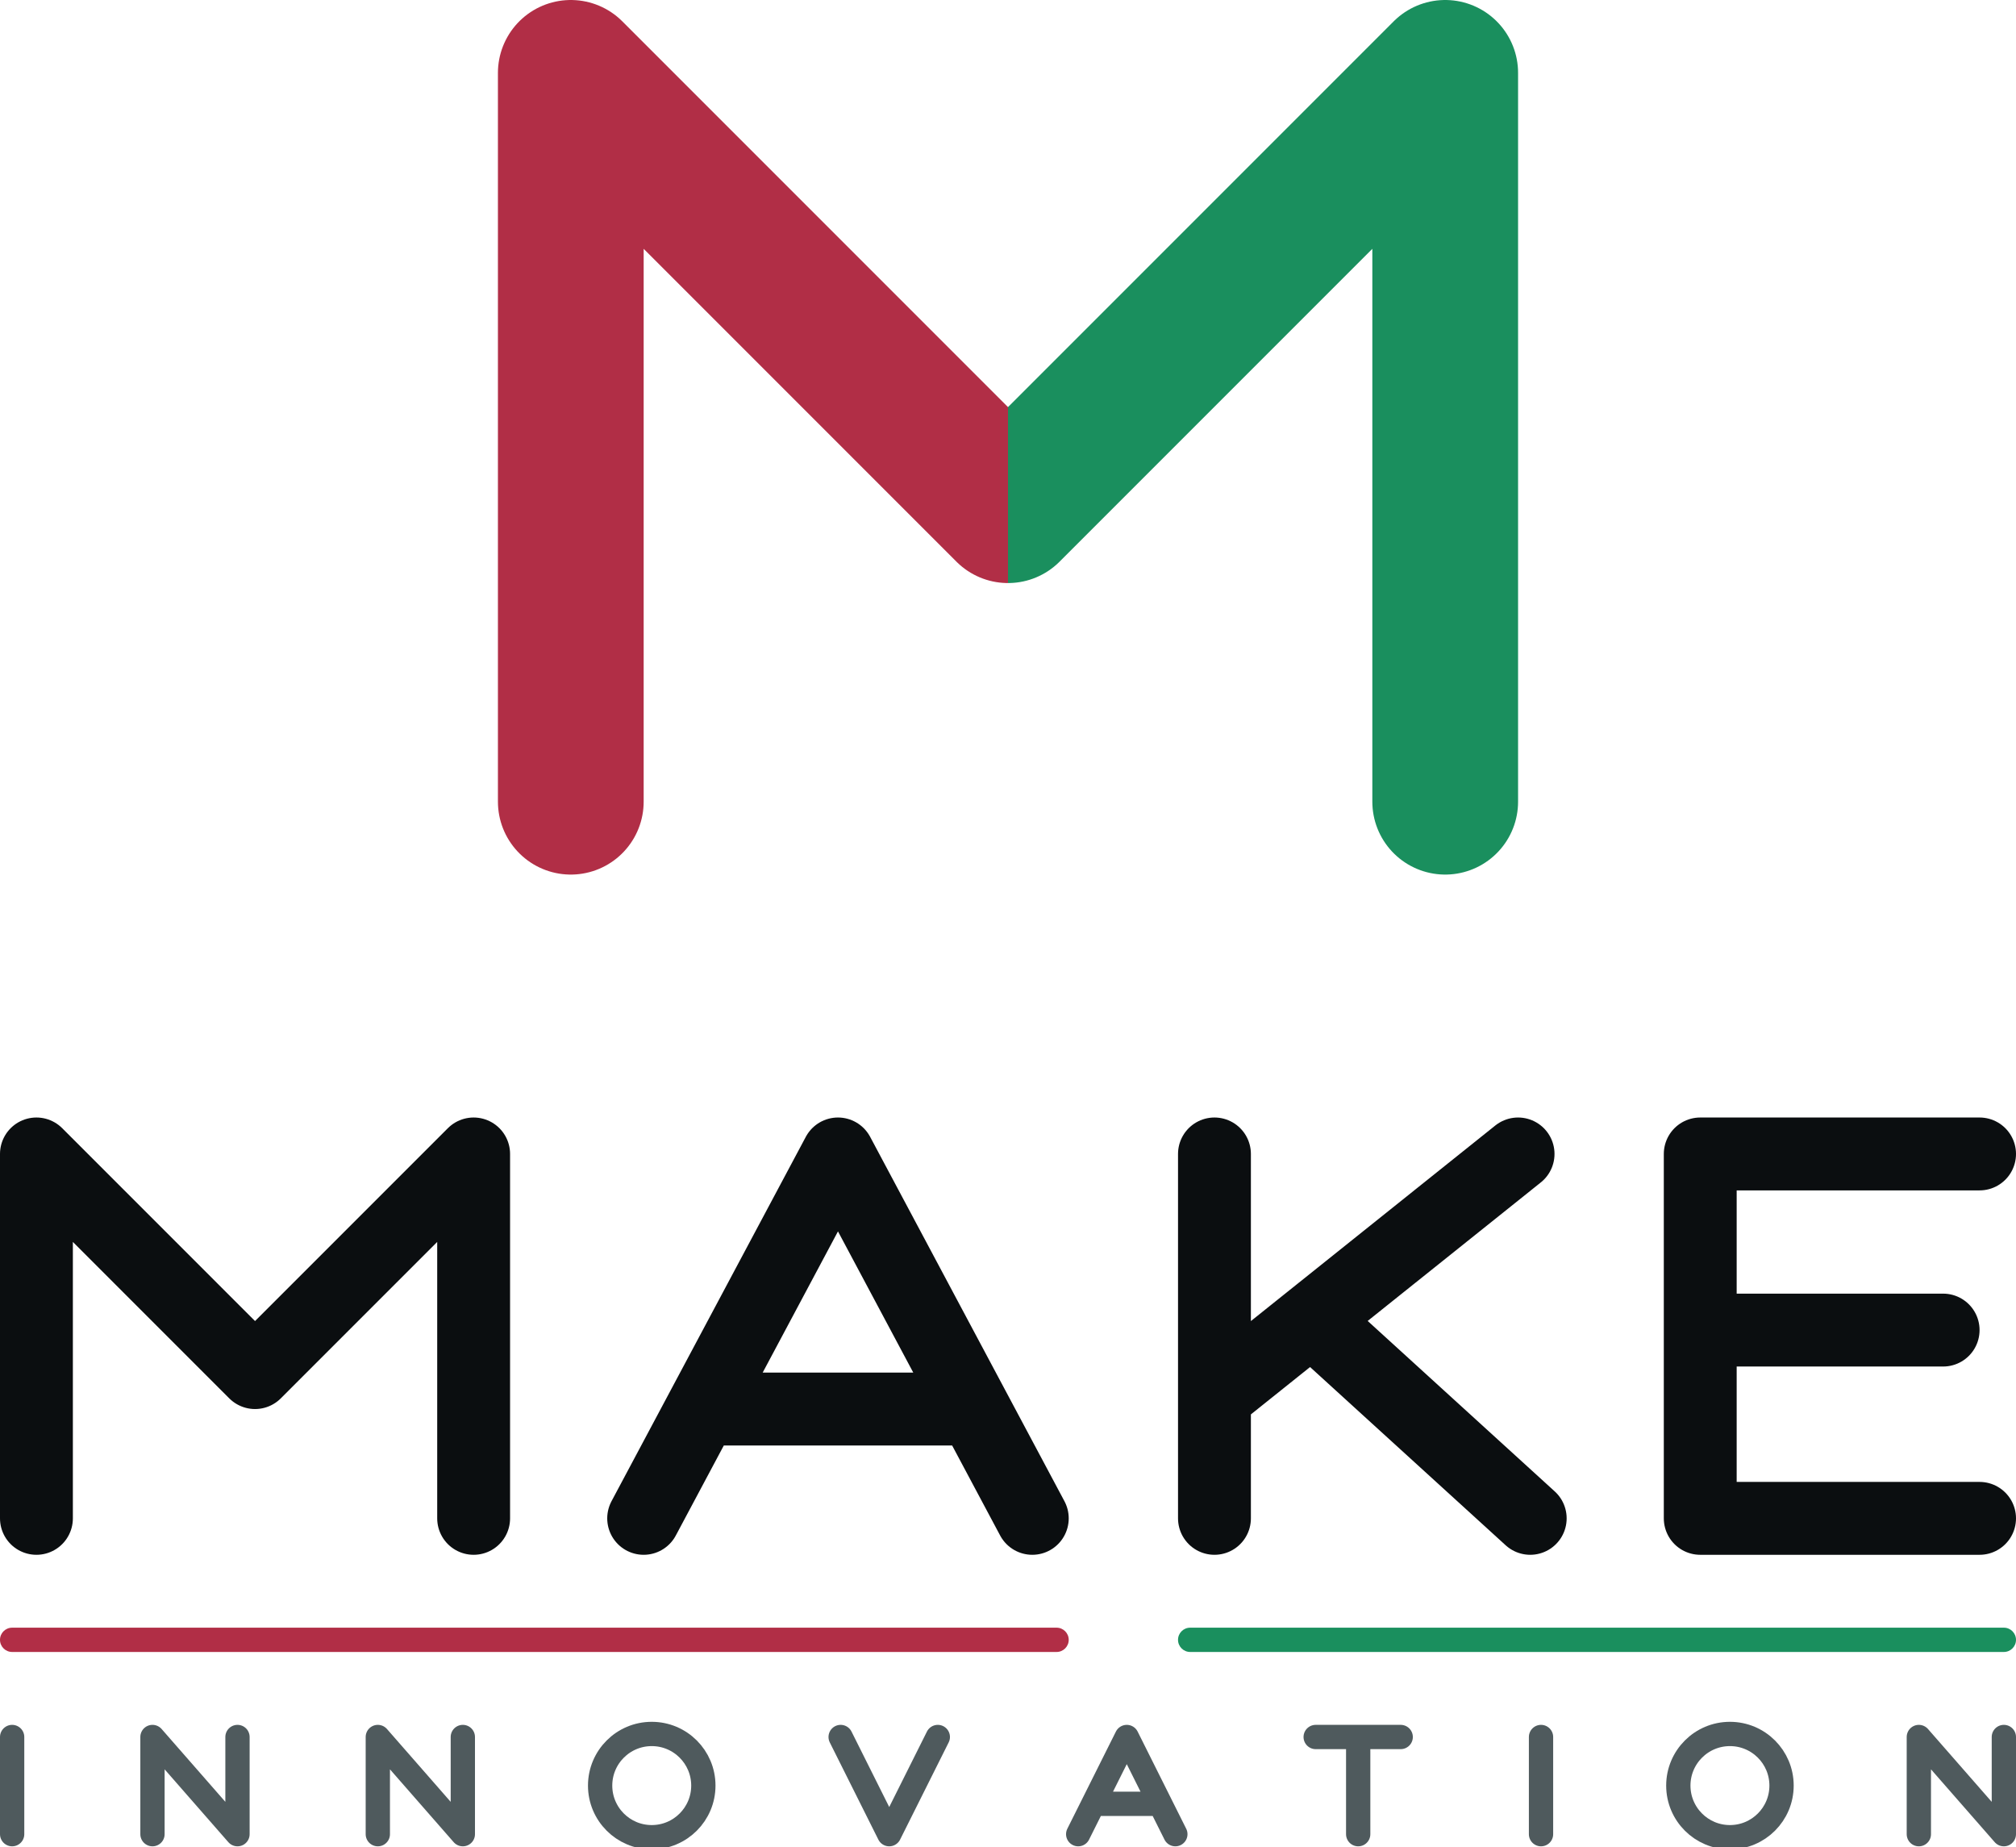
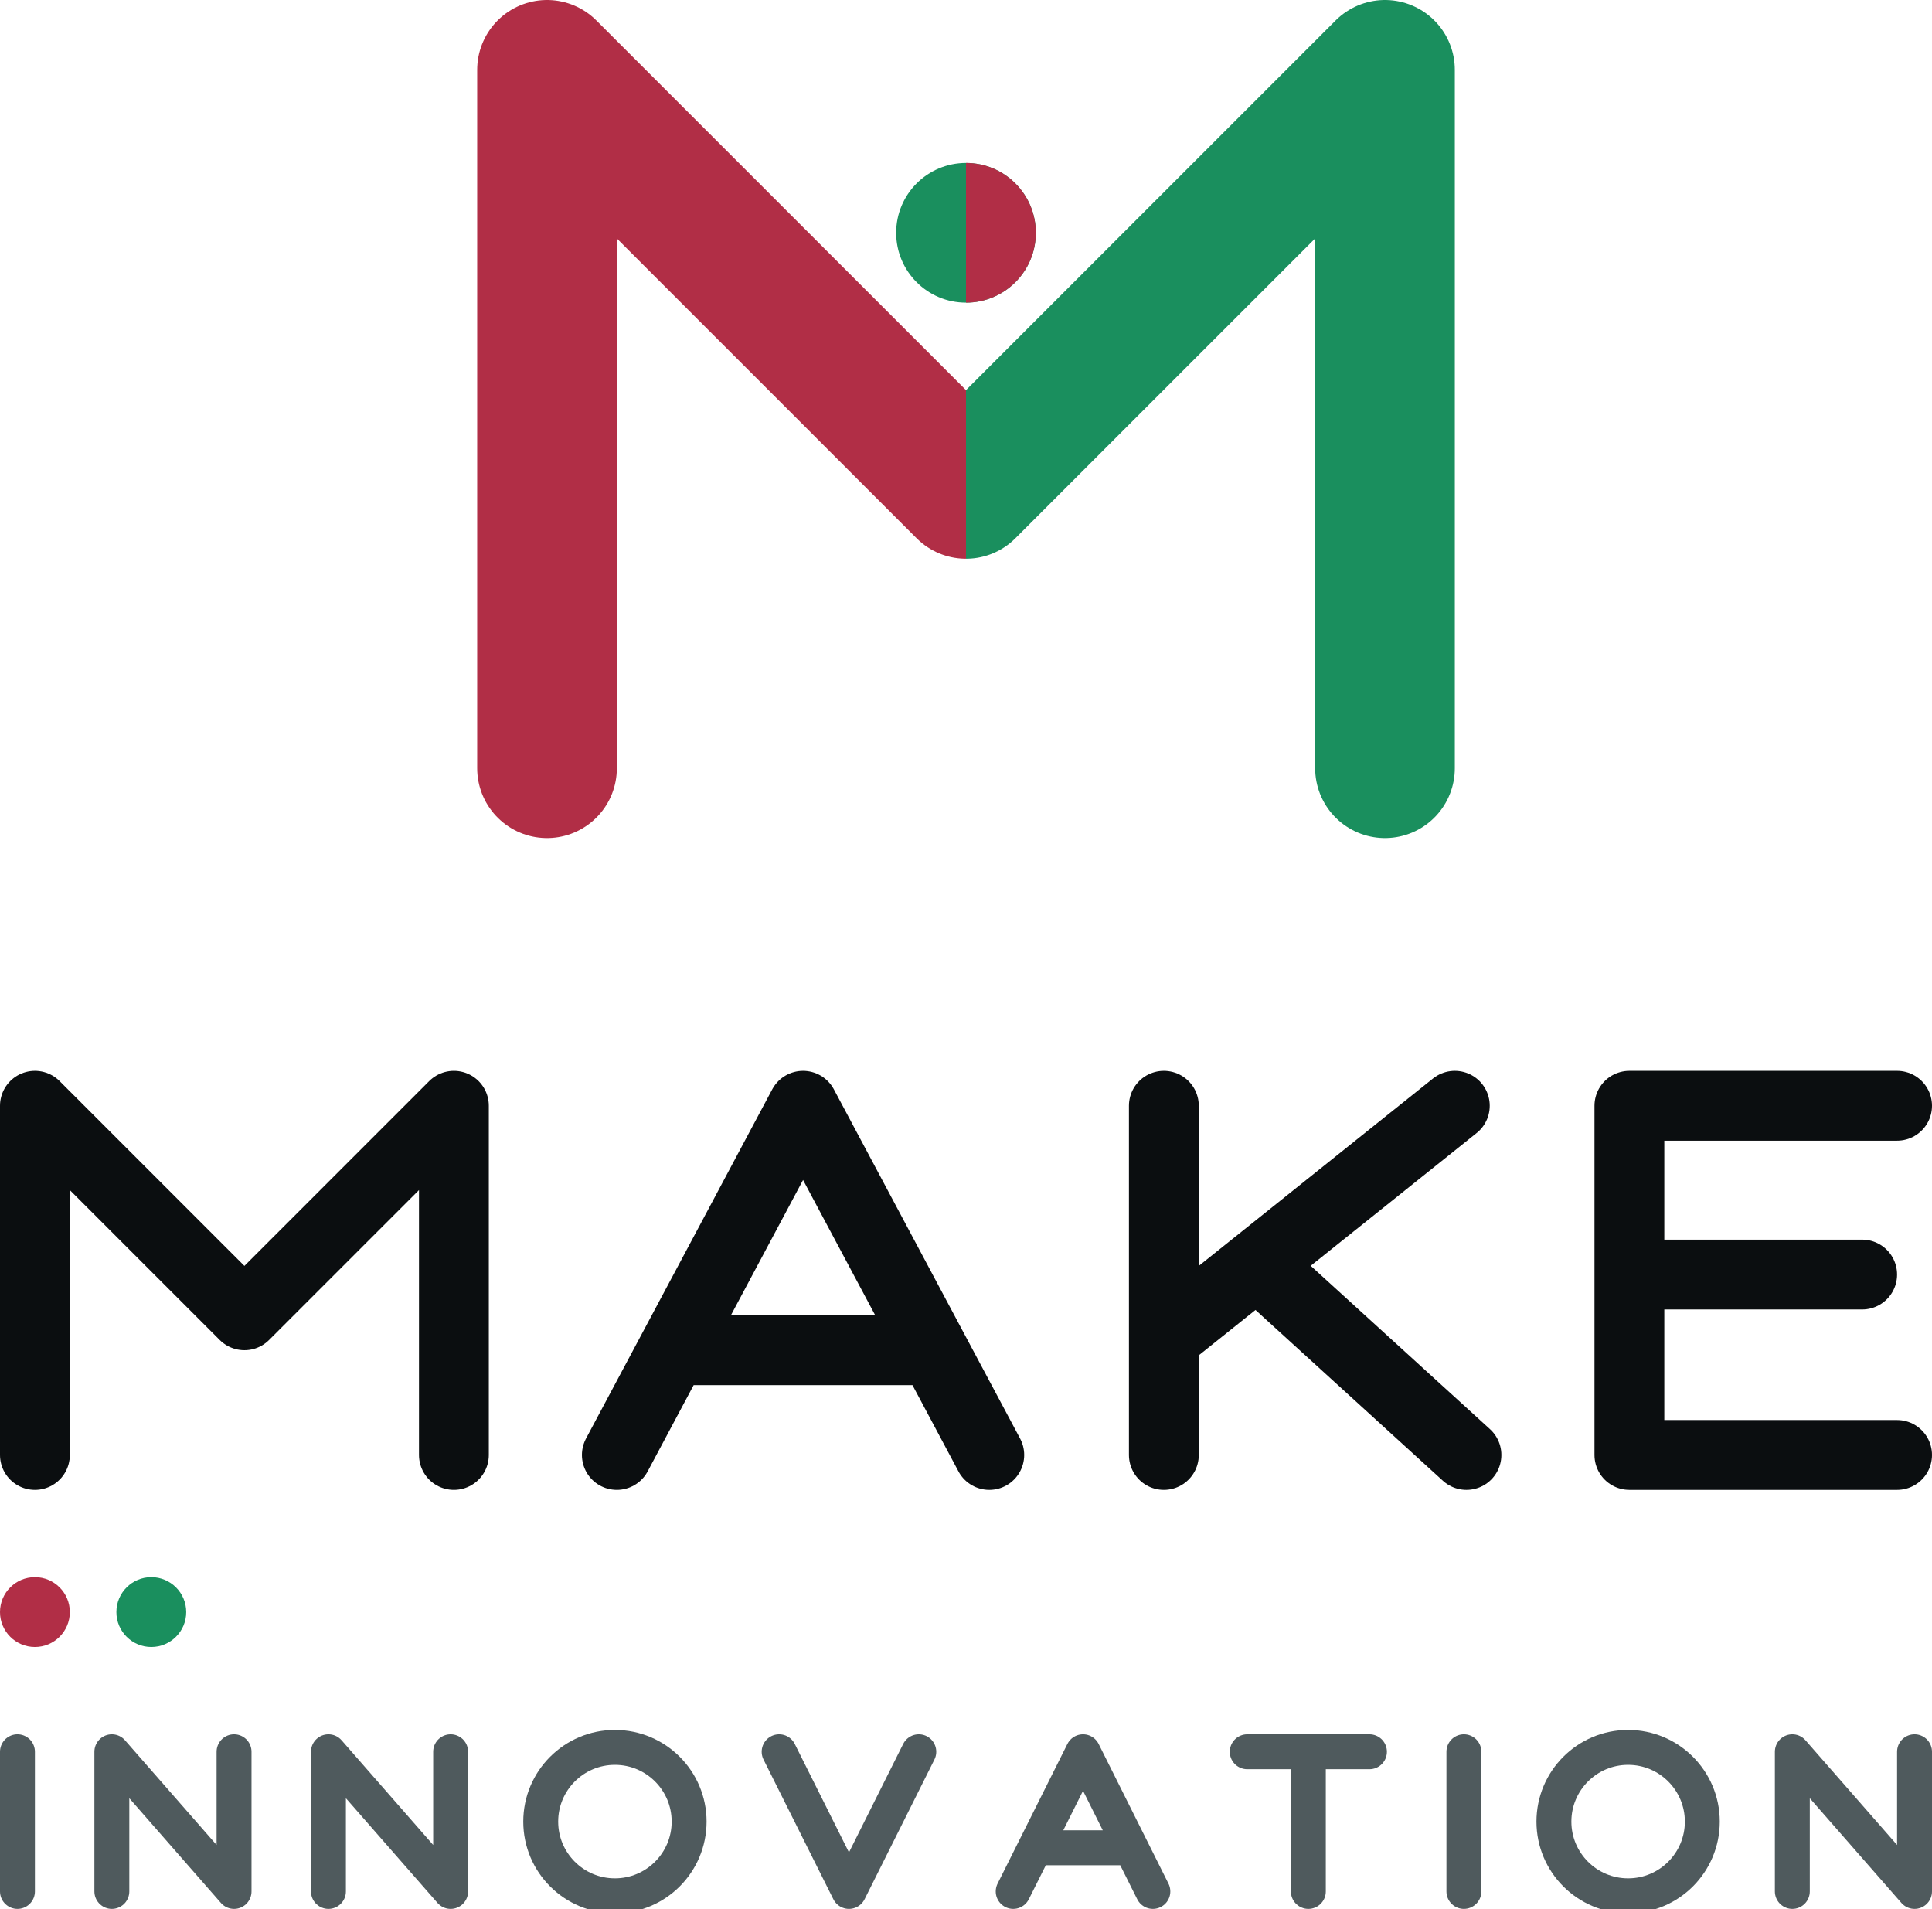
- <svg xmlns="http://www.w3.org/2000/svg" viewBox="0 0 332 304" width="332" height="304" role="img" aria-label="MAKE Innovation">
+ <svg xmlns="http://www.w3.org/2000/svg" viewBox="0 0 332 328" width="332" height="328" role="img" aria-label="MAKE Innovation">
  <g transform="translate(46 -52)">
    <defs>
-       <clipPath id="grAhell-ma">
+       <clipPath id="grhell-ma">
        <rect width="120" height="240" />
      </clipPath>
-       <clipPath id="grAhell-ke">
+       <clipPath id="grhell-ke">
        <rect x="120" width="120" height="240" />
      </clipPath>
    </defs>
-     <path clip-path="url(#grAhell-ma)" d="M48 184L48 64L120 136" fill="none" stroke="#B12E46" stroke-width="24" stroke-linecap="round" stroke-linejoin="round" />
-     <path clip-path="url(#grAhell-ke)" d="M192 184L192 64L120 136" fill="none" stroke="#1A8F5E" stroke-width="24" stroke-linecap="round" stroke-linejoin="round" />
+     <path clip-path="url(#grhell-ma)" d="M48 184L48 64L120 136" fill="none" stroke="#B12E46" stroke-width="24" stroke-linecap="round" stroke-linejoin="round" />
+     <path clip-path="url(#grhell-ke)" d="M192 184L192 64L120 136" fill="none" stroke="#1A8F5E" stroke-width="24" stroke-linecap="round" stroke-linejoin="round" />
+     <g>
+       <circle cx="120" cy="92" r="12" fill="#1A8F5E" />
+       <path d="M120 80A12 12 0 0 1 120 104Z" fill="#B12E46" />
+     </g>
  </g>
  <g transform="translate(0 184)">
    <path d="M6 66L6 6L42 42L78 6L78 66M106 66L138 6L170 66M116 48L160 48M200 6L200 66M250 6L200 46M216 33.2L252 66M326 6L280 6L280 66L326 66M280 35L320 35" fill="none" stroke="#0B0E10" stroke-width="12" stroke-linecap="round" stroke-linejoin="round" />
-     <rect x="0" y="84" width="176" height="4" rx="2" fill="#B12E46" />
-     <rect x="194" y="84" width="138" height="4" rx="2" fill="#1A8F5E" />
-   </g>
-   <g transform="translate(0 284)">
-     <path d="M2 2L2 18M25.11 18L25.11 2L39.11 18L39.11 2M62.22 18L62.22 2L76.22 18L76.22 2M138.44 2L146.44 18L154.44 2M177.56 18L185.56 2L193.56 18M180.56 13L190.56 13M216.67 2L230.67 2M223.67 2L223.67 18M253.78 2L253.78 18M316 18L316 2L330 18L330 2" fill="none" stroke="#4F5A5D" stroke-width="4" stroke-linecap="round" stroke-linejoin="round" />
-     <circle cx="107.33" cy="10" r="8.5" fill="none" stroke="#4F5A5D" stroke-width="4" />
-     <circle cx="284.89" cy="10" r="8.5" fill="none" stroke="#4F5A5D" stroke-width="4" />
+     <circle cx="6" cy="93" r="6" fill="#B12E46" />
+     <circle cx="26" cy="93" r="6" fill="#1A8F5E" />
+     <g transform="translate(0 114)">
+       <path d="M3 3L3 27M19.22 27L19.22 3L40.22 27L40.22 3M56.44 27L56.44 3L77.44 27L77.44 3M133.89 3L145.89 27L157.89 3M174.11 27L186.11 3L198.11 27M178.61 19.5L193.61 19.5M214.33 3L235.33 3M224.83 3L224.83 27M251.56 3L251.56 27M308 27L308 3L329 27L329 3" fill="none" stroke="#4F5A5D" stroke-width="6" stroke-linecap="round" stroke-linejoin="round" />
+       <circle cx="105.67" cy="15" r="12.75" fill="none" stroke="#4F5A5D" stroke-width="6" />
+       <circle cx="279.78" cy="15" r="12.75" fill="none" stroke="#4F5A5D" stroke-width="6" />
+     </g>
  </g>
</svg>
